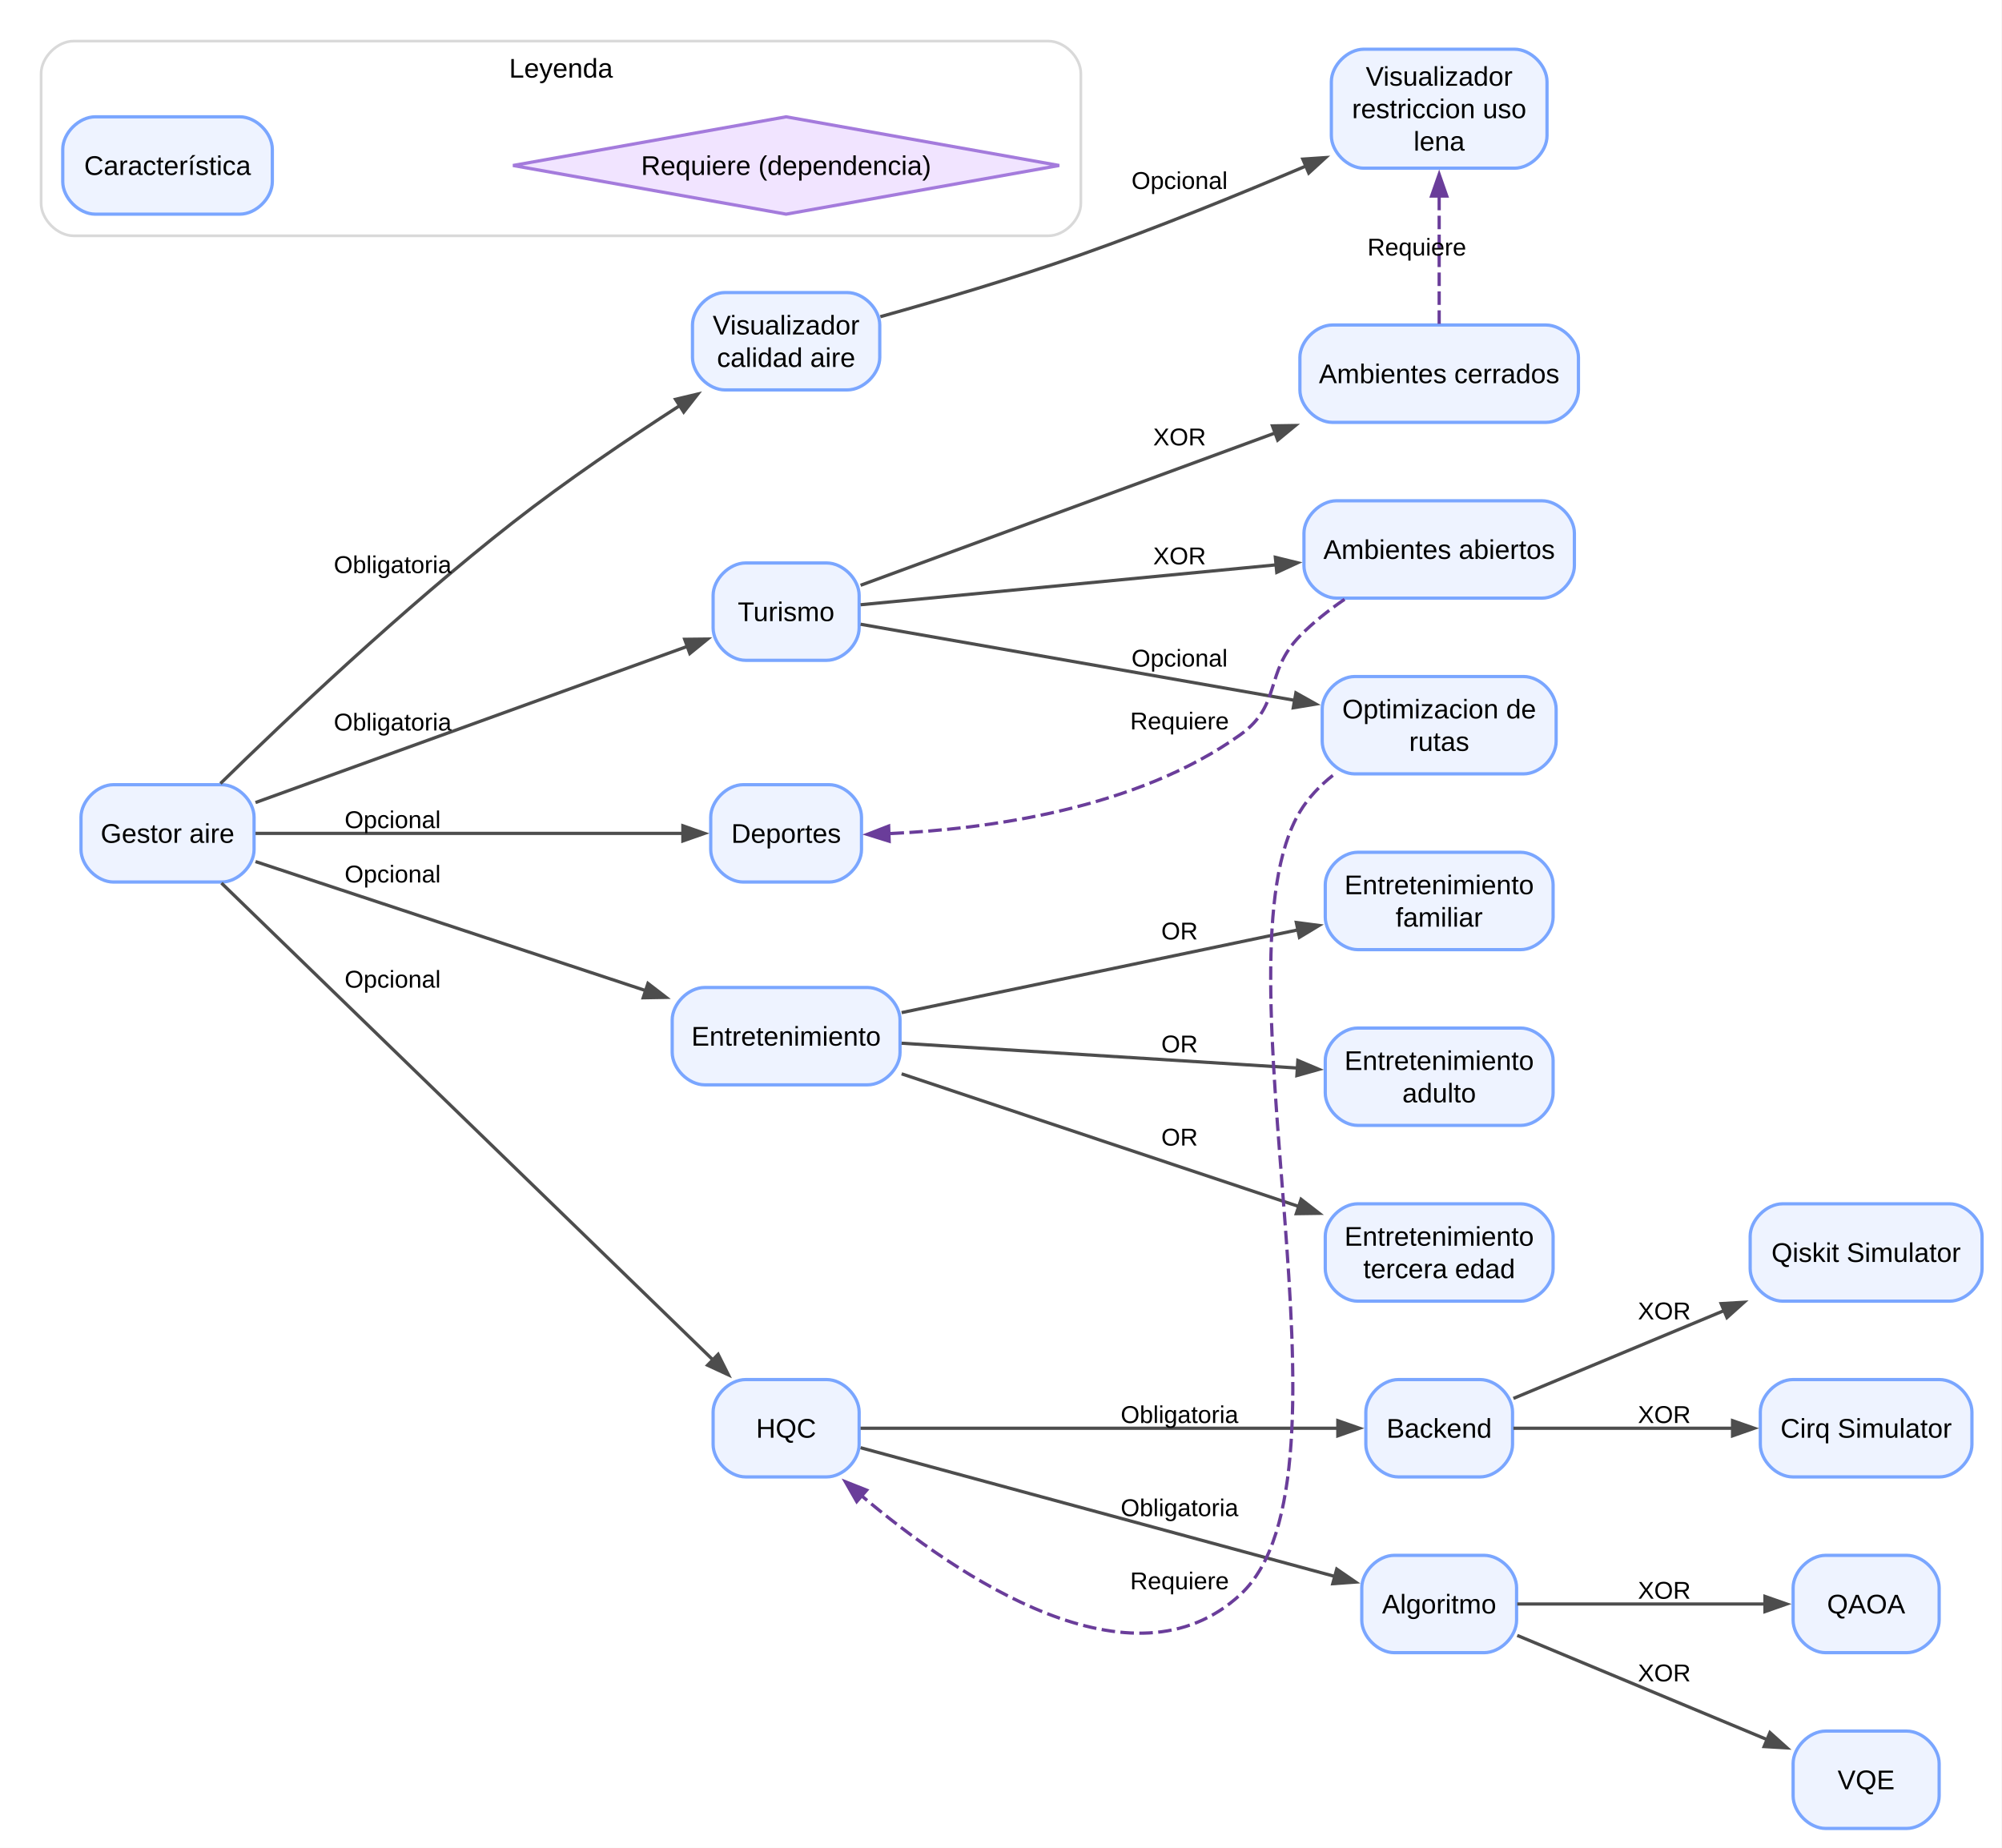
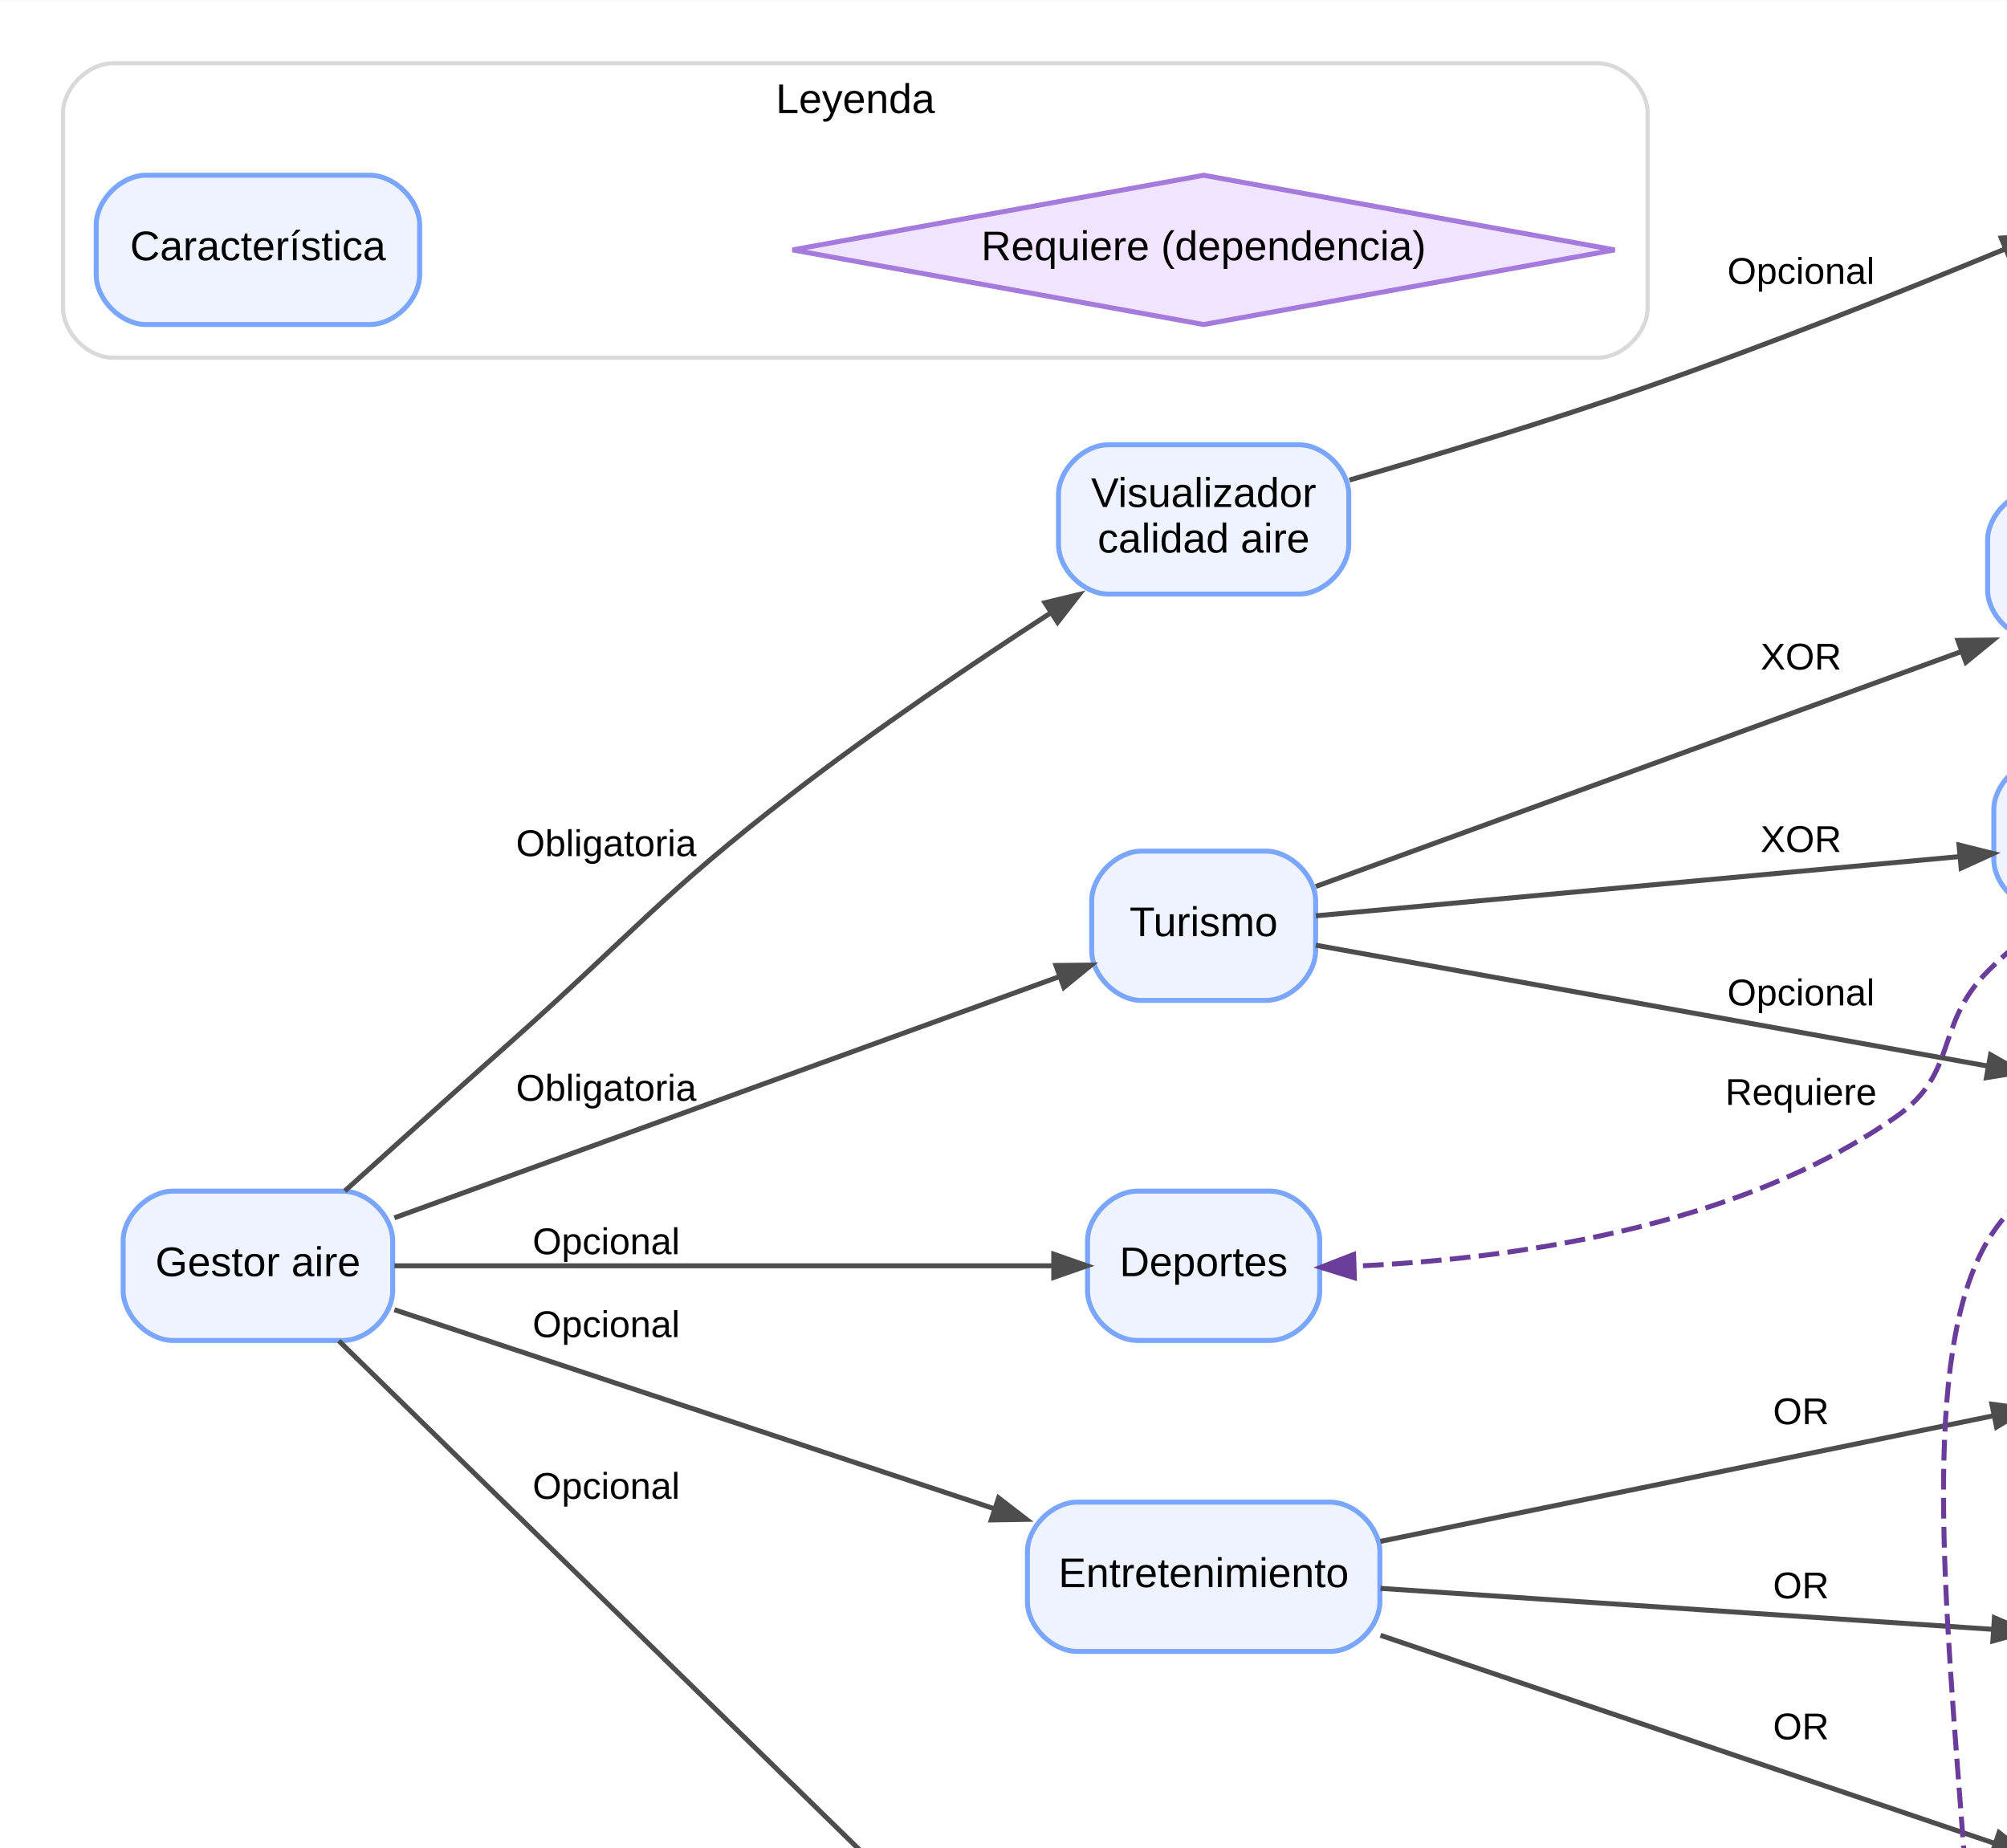
- <svg xmlns="http://www.w3.org/2000/svg" width="1131pt" height="1044pt" viewBox="0.00 0.00 1131.00 1044.00">
-   <g id="graph0" class="graph" transform="scale(1.52778 1.52778) rotate(0) translate(7.2 676.2)">
-     <polygon fill="white" stroke="none" points="-7.2,7.2 -7.2,-676.2 732.92,-676.2 732.92,7.2 -7.2,7.2" />
+ <svg xmlns="http://www.w3.org/2000/svg" width="1131pt" height="1041pt" viewBox="0.00 0.00 740.53 681.40">
+   <g id="graph0" class="graph" transform="scale(1.53 1.53) rotate(0) translate(7.2 674.2)">
+     <polygon fill="white" stroke="transparent" points="-7.2,7.2 -7.2,-674.2 733.33,-674.2 733.33,7.2 -7.2,7.2" />
    <g id="clust1" class="cluster">
-       <path fill="none" stroke="#d9d9d9" d="M20,-589C20,-589 380.47,-589 380.47,-589 386.47,-589 392.47,-595 392.47,-601 392.47,-601 392.47,-649 392.47,-649 392.47,-655 386.47,-661 380.47,-661 380.47,-661 20,-661 20,-661 14,-661 8,-655 8,-649 8,-649 8,-601 8,-601 8,-595 14,-589 20,-589" />
-       <text xml:space="preserve" text-anchor="middle" x="200.24" y="-647.5" font-family="Arial" font-size="10.00">Leyenda</text>
+       <path fill="none" stroke="#d9d9d9" d="M20,-588C20,-588 378.13,-588 378.13,-588 384.13,-588 390.13,-594 390.13,-600 390.13,-600 390.13,-647 390.13,-647 390.13,-653 384.13,-659 378.13,-659 378.13,-659 20,-659 20,-659 14,-659 8,-653 8,-647 8,-647 8,-600 8,-600 8,-594 14,-588 20,-588" />
+       <text text-anchor="middle" x="199.07" y="-647" font-family="Arial" font-size="10.00">Leyenda</text>
    </g>
    <g id="node1" class="node">
-       <path fill="#eef3ff" stroke="#7aa6ff" stroke-width="1.2" d="M74.75,-386C74.75,-386 34.75,-386 34.75,-386 28.75,-386 22.75,-380 22.75,-374 22.75,-374 22.75,-362 22.75,-362 22.75,-356 28.75,-350 34.75,-350 34.75,-350 74.75,-350 74.75,-350 80.75,-350 86.75,-356 86.75,-362 86.75,-362 86.75,-374 86.75,-374 86.75,-380 80.75,-386 74.75,-386" />
-       <text xml:space="preserve" text-anchor="middle" x="54.75" y="-364.5" font-family="Arial" font-size="10.00">Gestor aire</text>
+       <path fill="#eef3ff" stroke="#7aa6ff" stroke-width="1.2" d="M75.5,-387C75.5,-387 34.5,-387 34.5,-387 28.5,-387 22.5,-381 22.5,-375 22.5,-375 22.5,-363 22.5,-363 22.5,-357 28.5,-351 34.5,-351 34.5,-351 75.5,-351 75.5,-351 81.5,-351 87.5,-357 87.5,-363 87.5,-363 87.5,-375 87.5,-375 87.5,-381 81.5,-387 75.5,-387" />
+       <text text-anchor="middle" x="55" y="-366.5" font-family="Arial" font-size="10.00">Gestor aire</text>
    </g>
    <g id="node2" class="node">
-       <path fill="#eef3ff" stroke="#7aa6ff" stroke-width="1.2" d="M306.11,-568C306.11,-568 260.86,-568 260.86,-568 254.86,-568 248.86,-562 248.86,-556 248.86,-556 248.86,-544 248.86,-544 248.86,-538 254.86,-532 260.86,-532 260.86,-532 306.11,-532 306.11,-532 312.11,-532 318.11,-538 318.11,-544 318.11,-544 318.11,-556 318.11,-556 318.11,-562 312.11,-568 306.11,-568" />
-       <text xml:space="preserve" text-anchor="middle" x="283.49" y="-552.5" font-family="Arial" font-size="10.00">Visualizador</text>
-       <text xml:space="preserve" text-anchor="middle" x="283.49" y="-540.5" font-family="Arial" font-size="10.00">calidad aire</text>
+       <path fill="#eef3ff" stroke="#7aa6ff" stroke-width="1.2" d="M306.07,-567C306.07,-567 260.07,-567 260.07,-567 254.07,-567 248.07,-561 248.07,-555 248.07,-555 248.07,-543 248.07,-543 248.07,-537 254.07,-531 260.07,-531 260.07,-531 306.07,-531 306.07,-531 312.07,-531 318.07,-537 318.07,-543 318.07,-543 318.07,-555 318.07,-555 318.07,-561 312.07,-567 306.07,-567" />
+       <text text-anchor="middle" x="283.07" y="-552" font-family="Arial" font-size="10.00">Visualizador</text>
+       <text text-anchor="middle" x="283.07" y="-541" font-family="Arial" font-size="10.00">calidad aire</text>
    </g>
    <g id="edge1" class="edge">
-       <path fill="none" stroke="#4d4d4d" stroke-width="1.2" d="M74.31,-386.44C98.36,-409.95 142.01,-451.34 182.5,-483 202.14,-498.36 225.2,-513.96 244.22,-526.24" />
-       <polygon fill="#4d4d4d" stroke="#4d4d4d" stroke-width="1.2" points="242.6,-528.52 250.85,-530.48 245.62,-523.81 242.6,-528.52" />
-       <text xml:space="preserve" text-anchor="middle" x="138" y="-464.27" font-family="Arial" font-size="9.00">Obligatoria</text>
+       <path fill="none" stroke="#4d4d4d" stroke-width="1.2" d="M75.96,-387.05C87.61,-397.57 102.61,-411.07 116,-423 146.09,-449.81 152.1,-458.36 184,-483 203.96,-498.42 227.36,-514.24 246.29,-526.53" />
+       <polygon fill="#4d4d4d" stroke="#4d4d4d" stroke-width="1.2" points="244.81,-528.91 253.05,-530.89 247.85,-524.2 244.81,-528.91" />
+       <text text-anchor="middle" x="139" y="-467.8" font-family="Arial" font-size="9.00">Obligatoria</text>
    </g>
    <g id="node4" class="node">
-       <path fill="#eef3ff" stroke="#7aa6ff" stroke-width="1.2" d="M298.49,-468C298.49,-468 268.49,-468 268.49,-468 262.49,-468 256.49,-462 256.49,-456 256.49,-456 256.49,-444 256.49,-444 256.49,-438 262.49,-432 268.49,-432 268.49,-432 298.49,-432 298.49,-432 304.49,-432 310.49,-438 310.49,-444 310.49,-444 310.49,-456 310.49,-456 310.49,-462 304.49,-468 298.49,-468" />
-       <text xml:space="preserve" text-anchor="middle" x="283.49" y="-446.5" font-family="Arial" font-size="10.00">Turismo</text>
+       <path fill="#eef3ff" stroke="#7aa6ff" stroke-width="1.2" d="M298.07,-469C298.07,-469 268.07,-469 268.07,-469 262.07,-469 256.07,-463 256.07,-457 256.07,-457 256.07,-445 256.07,-445 256.07,-439 262.07,-433 268.07,-433 268.07,-433 298.07,-433 298.07,-433 304.07,-433 310.07,-439 310.07,-445 310.07,-445 310.07,-457 310.07,-457 310.07,-463 304.07,-469 298.07,-469" />
+       <text text-anchor="middle" x="283.07" y="-448.5" font-family="Arial" font-size="10.00">Turismo</text>
    </g>
    <g id="edge2" class="edge">
-       <path fill="none" stroke="#4d4d4d" stroke-width="1.2" d="M87.28,-379.4C129.22,-394.57 203.17,-421.32 247.02,-437.17" />
-       <polygon fill="#4d4d4d" stroke="#4d4d4d" stroke-width="1.2" points="245.98,-439.77 254.45,-439.86 247.88,-434.51 245.98,-439.77" />
-       <text xml:space="preserve" text-anchor="middle" x="138" y="-406.04" font-family="Arial" font-size="9.00">Obligatoria</text>
+       <path fill="none" stroke="#4d4d4d" stroke-width="1.2" d="M87.91,-380.57C130.3,-395.95 204.88,-423 248.22,-438.72" />
+       <polygon fill="#4d4d4d" stroke="#4d4d4d" stroke-width="1.2" points="247.46,-441.43 255.94,-441.52 249.37,-436.16 247.46,-441.43" />
+       <text text-anchor="middle" x="139" y="-408.8" font-family="Arial" font-size="9.00">Obligatoria</text>
    </g>
    <g id="node7" class="node">
-       <path fill="#eef3ff" stroke="#7aa6ff" stroke-width="1.2" d="M299.36,-386C299.36,-386 267.61,-386 267.61,-386 261.61,-386 255.61,-380 255.61,-374 255.61,-374 255.61,-362 255.61,-362 255.61,-356 261.61,-350 267.61,-350 267.61,-350 299.36,-350 299.36,-350 305.36,-350 311.36,-356 311.36,-362 311.36,-362 311.36,-374 311.36,-374 311.36,-380 305.36,-386 299.36,-386" />
-       <text xml:space="preserve" text-anchor="middle" x="283.49" y="-364.5" font-family="Arial" font-size="10.00">Deportes</text>
+       <path fill="#eef3ff" stroke="#7aa6ff" stroke-width="1.2" d="M299.07,-387C299.07,-387 267.07,-387 267.07,-387 261.07,-387 255.07,-381 255.07,-375 255.07,-375 255.07,-363 255.07,-363 255.07,-357 261.07,-351 267.07,-351 267.07,-351 299.07,-351 299.07,-351 305.07,-351 311.07,-357 311.07,-363 311.07,-363 311.07,-375 311.07,-375 311.07,-381 305.07,-387 299.07,-387" />
+       <text text-anchor="middle" x="283.07" y="-366.5" font-family="Arial" font-size="10.00">Deportes</text>
    </g>
    <g id="edge3" class="edge">
-       <path fill="none" stroke="#4d4d4d" stroke-width="1.2" d="M87.28,-368C128.71,-368 201.36,-368 245.39,-368" />
-       <polygon fill="#4d4d4d" stroke="#4d4d4d" stroke-width="1.2" points="245.31,-370.8 253.31,-368 245.31,-365.2 245.31,-370.8" />
-       <text xml:space="preserve" text-anchor="middle" x="138" y="-369.95" font-family="Arial" font-size="9.00">Opcional</text>
+       <path fill="none" stroke="#4d4d4d" stroke-width="1.2" d="M87.91,-369C129.87,-369 203.36,-369 246.89,-369" />
+       <polygon fill="#4d4d4d" stroke="#4d4d4d" stroke-width="1.2" points="246.92,-371.8 254.92,-369 246.92,-366.2 246.92,-371.8" />
+       <text text-anchor="middle" x="139" y="-371.8" font-family="Arial" font-size="9.00">Opcional</text>
    </g>
    <g id="node8" class="node">
-       <path fill="#eef3ff" stroke="#7aa6ff" stroke-width="1.2" d="M313.61,-311C313.61,-311 253.36,-311 253.36,-311 247.36,-311 241.36,-305 241.36,-299 241.36,-299 241.36,-287 241.36,-287 241.36,-281 247.36,-275 253.36,-275 253.36,-275 313.61,-275 313.61,-275 319.61,-275 325.61,-281 325.61,-287 325.61,-287 325.61,-299 325.61,-299 325.61,-305 319.61,-311 313.61,-311" />
-       <text xml:space="preserve" text-anchor="middle" x="283.49" y="-289.5" font-family="Arial" font-size="10.00">Entretenimiento</text>
+       <path fill="#eef3ff" stroke="#7aa6ff" stroke-width="1.2" d="M313.57,-312C313.57,-312 252.57,-312 252.57,-312 246.57,-312 240.57,-306 240.57,-300 240.57,-300 240.57,-288 240.57,-288 240.57,-282 246.57,-276 252.57,-276 252.57,-276 313.57,-276 313.57,-276 319.57,-276 325.57,-282 325.57,-288 325.57,-288 325.57,-300 325.57,-300 325.57,-306 319.57,-312 313.57,-312" />
+       <text text-anchor="middle" x="283.07" y="-291.5" font-family="Arial" font-size="10.00">Entretenimiento</text>
    </g>
    <g id="edge4" class="edge">
-       <path fill="none" stroke="#4d4d4d" stroke-width="1.2" d="M87.28,-357.57C124.65,-345.21 187.44,-324.44 231.7,-309.8" />
-       <polygon fill="#4d4d4d" stroke="#4d4d4d" stroke-width="1.2" points="232.4,-312.52 239.12,-307.35 230.64,-307.2 232.4,-312.52" />
-       <text xml:space="preserve" text-anchor="middle" x="138" y="-349.84" font-family="Arial" font-size="9.00">Opcional</text>
+       <path fill="none" stroke="#4d4d4d" stroke-width="1.2" d="M87.91,-358.41C125.57,-345.92 188.62,-325 232.62,-310.4" />
+       <polygon fill="#4d4d4d" stroke="#4d4d4d" stroke-width="1.2" points="233.62,-313.02 240.33,-307.85 231.86,-307.71 233.62,-313.02" />
+       <text text-anchor="middle" x="139" y="-351.8" font-family="Arial" font-size="9.00">Opcional</text>
    </g>
    <g id="node12" class="node">
-       <path fill="#eef3ff" stroke="#7aa6ff" stroke-width="1.2" d="M298.49,-166C298.49,-166 268.49,-166 268.49,-166 262.49,-166 256.49,-160 256.49,-154 256.49,-154 256.49,-142 256.49,-142 256.49,-136 262.49,-130 268.49,-130 268.49,-130 298.49,-130 298.49,-130 304.49,-130 310.49,-136 310.49,-142 310.49,-142 310.49,-154 310.49,-154 310.49,-160 304.49,-166 298.49,-166" />
-       <text xml:space="preserve" text-anchor="middle" x="283.49" y="-144.5" font-family="Arial" font-size="10.00">HQC</text>
+       <path fill="#eef3ff" stroke="#7aa6ff" stroke-width="1.2" d="M298.07,-166C298.07,-166 268.07,-166 268.07,-166 262.07,-166 256.07,-160 256.07,-154 256.07,-154 256.07,-142 256.07,-142 256.07,-136 262.07,-130 268.07,-130 268.07,-130 298.07,-130 298.07,-130 304.07,-130 310.07,-136 310.07,-142 310.07,-142 310.07,-154 310.07,-154 310.07,-160 304.07,-166 298.07,-166" />
+       <text text-anchor="middle" x="283.07" y="-145.5" font-family="Arial" font-size="10.00">HQC</text>
    </g>
    <g id="edge5" class="edge">
-       <path fill="none" stroke="#4d4d4d" stroke-width="1.2" d="M74.69,-349.62C115.2,-310.31 210.33,-218.02 256.47,-173.24" />
-       <polygon fill="#4d4d4d" stroke="#4d4d4d" stroke-width="1.2" points="258.35,-175.33 262.14,-167.75 254.45,-171.31 258.35,-175.33" />
-       <text xml:space="preserve" text-anchor="middle" x="138" y="-310.95" font-family="Arial" font-size="9.00">Opcional</text>
+       <path fill="none" stroke="#4d4d4d" stroke-width="1.2" d="M74.5,-350.91C115.17,-311.16 212.35,-216.15 257.83,-171.7" />
+       <polygon fill="#4d4d4d" stroke="#4d4d4d" stroke-width="1.2" points="259.87,-173.62 263.63,-166.03 255.95,-169.62 259.87,-173.62" />
+       <text text-anchor="middle" x="139" y="-312.8" font-family="Arial" font-size="9.00">Opcional</text>
    </g>
    <g id="node3" class="node">
-       <path fill="#eef3ff" stroke="#7aa6ff" stroke-width="1.2" d="M552.85,-658C552.85,-658 497.1,-658 497.1,-658 491.1,-658 485.1,-652 485.1,-646 485.1,-646 485.1,-626 485.1,-626 485.1,-620 491.1,-614 497.1,-614 497.1,-614 552.85,-614 552.85,-614 558.85,-614 564.85,-620 564.85,-626 564.85,-626 564.85,-646 564.85,-646 564.85,-652 558.85,-658 552.85,-658" />
-       <text xml:space="preserve" text-anchor="middle" x="524.97" y="-644.5" font-family="Arial" font-size="10.00">Visualizador</text>
-       <text xml:space="preserve" text-anchor="middle" x="524.97" y="-632.5" font-family="Arial" font-size="10.00">restriccion uso</text>
-       <text xml:space="preserve" text-anchor="middle" x="524.97" y="-620.5" font-family="Arial" font-size="10.00">lena</text>
+       <path fill="#eef3ff" stroke="#7aa6ff" stroke-width="1.2" d="M552.13,-654.5C552.13,-654.5 496.13,-654.5 496.13,-654.5 490.13,-654.5 484.13,-648.5 484.13,-642.5 484.13,-642.5 484.13,-625.5 484.13,-625.5 484.13,-619.5 490.13,-613.5 496.13,-613.5 496.13,-613.5 552.13,-613.5 552.13,-613.5 558.13,-613.5 564.13,-619.5 564.13,-625.5 564.13,-625.5 564.13,-642.5 564.13,-642.5 564.13,-648.5 558.13,-654.5 552.13,-654.5" />
+       <text text-anchor="middle" x="524.13" y="-642.5" font-family="Arial" font-size="10.00">Visualizador</text>
+       <text text-anchor="middle" x="524.13" y="-631.5" font-family="Arial" font-size="10.00">restriccion uso</text>
+       <text text-anchor="middle" x="524.13" y="-620.5" font-family="Arial" font-size="10.00">lena</text>
    </g>
    <g id="edge6" class="edge">
-       <path fill="none" stroke="#4d4d4d" stroke-width="1.2" d="M318.33,-559.08C339.76,-565.06 367.95,-573.35 392.47,-582 420.46,-591.86 451.17,-604.37 475.86,-614.87" />
-       <polygon fill="#4d4d4d" stroke="#4d4d4d" stroke-width="1.2" points="474.55,-617.35 483,-617.92 476.75,-612.2 474.55,-617.35" />
-       <text xml:space="preserve" text-anchor="middle" x="428.97" y="-606.32" font-family="Arial" font-size="9.00">Opcional</text>
+       <path fill="none" stroke="#4d4d4d" stroke-width="1.2" d="M318.22,-558.49C339.13,-564.51 366.35,-572.69 390.13,-581 419.05,-591.1 450.96,-603.76 476.26,-614.18" />
+       <polygon fill="#4d4d4d" stroke="#4d4d4d" stroke-width="1.2" points="475.43,-616.86 483.9,-617.33 477.57,-611.69 475.43,-616.86" />
+       <text text-anchor="middle" x="427.13" y="-605.8" font-family="Arial" font-size="9.00">Opcional</text>
    </g>
    <g id="node5" class="node">
-       <path fill="#eef3ff" stroke="#7aa6ff" stroke-width="1.2" d="M564.47,-556C564.47,-556 485.47,-556 485.47,-556 479.47,-556 473.47,-550 473.47,-544 473.47,-544 473.47,-532 473.47,-532 473.47,-526 479.47,-520 485.47,-520 485.47,-520 564.47,-520 564.47,-520 570.47,-520 576.47,-526 576.47,-532 576.47,-532 576.47,-544 576.47,-544 576.47,-550 570.47,-556 564.47,-556" />
-       <text xml:space="preserve" text-anchor="middle" x="524.97" y="-534.5" font-family="Arial" font-size="10.00">Ambientes cerrados</text>
+       <path fill="#eef3ff" stroke="#7aa6ff" stroke-width="1.2" d="M564.13,-556C564.13,-556 484.13,-556 484.13,-556 478.13,-556 472.13,-550 472.13,-544 472.13,-544 472.13,-532 472.13,-532 472.13,-526 478.13,-520 484.13,-520 484.13,-520 564.13,-520 564.13,-520 570.13,-520 576.13,-526 576.13,-532 576.13,-532 576.13,-544 576.13,-544 576.13,-550 570.13,-556 564.13,-556" />
+       <text text-anchor="middle" x="524.13" y="-535.5" font-family="Arial" font-size="10.00">Ambientes cerrados</text>
    </g>
    <g id="edge7" class="edge">
-       <path fill="none" stroke="#4d4d4d" stroke-width="1.2" d="M311.03,-459.75C347.83,-473.28 415.37,-498.09 464.55,-516.16" />
-       <polygon fill="#4d4d4d" stroke="#4d4d4d" stroke-width="1.2" points="463.32,-518.7 471.8,-518.83 465.26,-513.44 463.32,-518.7" />
-       <text xml:space="preserve" text-anchor="middle" x="428.97" y="-511.49" font-family="Arial" font-size="9.00">XOR</text>
+       <path fill="none" stroke="#4d4d4d" stroke-width="1.2" d="M310.11,-460.48C347.21,-473.98 416.27,-499.11 465.7,-517.1" />
+       <polygon fill="#4d4d4d" stroke="#4d4d4d" stroke-width="1.2" points="464.98,-519.82 473.46,-519.92 466.9,-514.56 464.98,-519.82" />
+       <text text-anchor="middle" x="427.13" y="-512.8" font-family="Arial" font-size="9.00">XOR</text>
    </g>
    <g id="node6" class="node">
-       <path fill="#eef3ff" stroke="#7aa6ff" stroke-width="1.2" d="M562.97,-491C562.97,-491 486.97,-491 486.97,-491 480.97,-491 474.97,-485 474.97,-479 474.97,-479 474.97,-467 474.97,-467 474.97,-461 480.97,-455 486.97,-455 486.97,-455 562.97,-455 562.97,-455 568.97,-455 574.97,-461 574.97,-467 574.97,-467 574.97,-479 574.97,-479 574.97,-485 568.97,-491 562.97,-491" />
-       <text xml:space="preserve" text-anchor="middle" x="524.97" y="-469.5" font-family="Arial" font-size="10.00">Ambientes abiertos</text>
+       <path fill="#eef3ff" stroke="#7aa6ff" stroke-width="1.2" d="M562.63,-491C562.63,-491 485.63,-491 485.63,-491 479.63,-491 473.63,-485 473.63,-479 473.63,-479 473.63,-467 473.63,-467 473.63,-461 479.63,-455 485.63,-455 485.63,-455 562.63,-455 562.63,-455 568.63,-455 574.63,-461 574.63,-467 574.63,-467 574.63,-479 574.63,-479 574.63,-485 568.63,-491 562.63,-491" />
+       <text text-anchor="middle" x="524.13" y="-470.5" font-family="Arial" font-size="10.00">Ambientes abiertos</text>
    </g>
    <g id="edge8" class="edge">
-       <path fill="none" stroke="#4d4d4d" stroke-width="1.2" d="M311.03,-452.55C347.91,-456.09 415.65,-462.6 464.85,-467.32" />
-       <polygon fill="#4d4d4d" stroke="#4d4d4d" stroke-width="1.2" points="464.39,-470.09 472.62,-468.07 464.92,-464.52 464.39,-470.09" />
-       <text xml:space="preserve" text-anchor="middle" x="428.97" y="-467.51" font-family="Arial" font-size="9.00">XOR</text>
+       <path fill="none" stroke="#4d4d4d" stroke-width="1.2" d="M310.11,-453.4C347.13,-456.8 415.98,-463.14 465.4,-467.69" />
+       <polygon fill="#4d4d4d" stroke="#4d4d4d" stroke-width="1.2" points="465.24,-470.48 473.46,-468.43 465.75,-464.91 465.24,-470.48" />
+       <text text-anchor="middle" x="427.13" y="-468.8" font-family="Arial" font-size="9.00">XOR</text>
    </g>
    <g id="node19" class="node">
-       <path fill="#eef3ff" stroke="#7aa6ff" stroke-width="1.2" d="M556.22,-426C556.22,-426 493.72,-426 493.72,-426 487.72,-426 481.72,-420 481.72,-414 481.72,-414 481.72,-402 481.72,-402 481.72,-396 487.72,-390 493.72,-390 493.72,-390 556.22,-390 556.22,-390 562.22,-390 568.22,-396 568.22,-402 568.22,-402 568.22,-414 568.22,-414 568.22,-420 562.22,-426 556.22,-426" />
-       <text xml:space="preserve" text-anchor="middle" x="524.97" y="-410.5" font-family="Arial" font-size="10.00">Optimizacion de</text>
-       <text xml:space="preserve" text-anchor="middle" x="524.97" y="-398.5" font-family="Arial" font-size="10.00">rutas</text>
+       <path fill="#eef3ff" stroke="#7aa6ff" stroke-width="1.2" d="M555.63,-426C555.63,-426 492.63,-426 492.63,-426 486.63,-426 480.63,-420 480.63,-414 480.63,-414 480.63,-402 480.63,-402 480.63,-396 486.63,-390 492.63,-390 492.63,-390 555.63,-390 555.63,-390 561.63,-390 567.63,-396 567.63,-402 567.63,-402 567.63,-414 567.63,-414 567.63,-420 561.63,-426 555.63,-426" />
+       <text text-anchor="middle" x="524.13" y="-411" font-family="Arial" font-size="10.00">Optimizacion de</text>
+       <text text-anchor="middle" x="524.13" y="-400" font-family="Arial" font-size="10.00">rutas</text>
    </g>
    <g id="edge9" class="edge">
-       <path fill="none" stroke="#4d4d4d" stroke-width="1.2" d="M311.03,-445.34C349.62,-438.58 422.01,-425.88 471.58,-417.19" />
-       <polygon fill="#4d4d4d" stroke="#4d4d4d" stroke-width="1.2" points="471.99,-419.96 479.38,-415.82 471.02,-414.44 471.99,-419.96" />
-       <text xml:space="preserve" text-anchor="middle" x="428.97" y="-429.69" font-family="Arial" font-size="9.00">Opcional</text>
+       <path fill="none" stroke="#4d4d4d" stroke-width="1.2" d="M310.11,-446.32C348.85,-439.35 422.45,-426.11 472.15,-417.17" />
+       <polygon fill="#4d4d4d" stroke="#4d4d4d" stroke-width="1.2" points="472.84,-419.89 480.22,-415.72 471.85,-414.38 472.84,-419.89" />
+       <text text-anchor="middle" x="427.13" y="-431.8" font-family="Arial" font-size="9.00">Opcional</text>
    </g>
    <g id="edge10" class="edge">
-       <path fill="none" stroke="#6a3d9a" stroke-width="1.2" stroke-dasharray="5,2" d="M524.97,-556.43C524.97,-569.84 524.97,-588.33 524.97,-604.11" />
-       <polygon fill="#6a3d9a" stroke="#6a3d9a" stroke-width="1.2" points="522.17,-603.7 524.97,-611.7 527.77,-603.7 522.17,-603.7" />
-       <text xml:space="preserve" text-anchor="middle" x="516.72" y="-581.7" font-family="Arial" font-size="9.00">Requiere</text>
+       <path fill="none" stroke="#6a3d9a" stroke-width="1.2" stroke-dasharray="5,2" d="M524.13,-556.06C524.13,-569.93 524.13,-589.37 524.13,-605.36" />
+       <polygon fill="#6a3d9a" stroke="#6a3d9a" stroke-width="1.2" points="521.33,-605.36 524.13,-613.36 526.93,-605.36 521.33,-605.36" />
+       <text text-anchor="middle" x="516.13" y="-582.55" font-family="Arial" font-size="9.00">Requiere</text>
    </g>
    <g id="edge11" class="edge">
-       <path fill="none" stroke="#6a3d9a" stroke-width="1.2" stroke-dasharray="5,2" d="M489.99,-454.56C484.11,-450.53 478.34,-445.97 473.47,-441 460.23,-427.46 466.87,-415.53 451.47,-404.5 413,-376.93 357.64,-369.55 321.38,-367.9" />
-       <polygon fill="#6a3d9a" stroke="#6a3d9a" stroke-width="1.2" points="321.59,-365.1 313.5,-367.63 321.4,-370.7 321.59,-365.1" />
-       <text xml:space="preserve" text-anchor="middle" x="428.97" y="-406.45" font-family="Arial" font-size="9.00">Requiere</text>
+       <path fill="none" stroke="#6a3d9a" stroke-width="1.2" stroke-dasharray="5,2" d="M490.5,-454.92C484.01,-450.52 477.54,-445.48 472.13,-440 459.23,-426.92 465.18,-415.55 450.13,-405 411.23,-377.72 355.53,-370.51 319.58,-368.92" />
+       <polygon fill="#6a3d9a" stroke="#6a3d9a" stroke-width="1.2" points="319.42,-366.12 311.33,-368.64 319.23,-371.71 319.42,-366.12" />
+       <text text-anchor="middle" x="427.13" y="-407.8" font-family="Arial" font-size="9.00">Requiere</text>
    </g>
    <g id="node9" class="node">
-       <path fill="#eef3ff" stroke="#7aa6ff" stroke-width="1.2" d="M555.1,-361C555.1,-361 494.85,-361 494.85,-361 488.85,-361 482.85,-355 482.85,-349 482.85,-349 482.85,-337 482.85,-337 482.85,-331 488.85,-325 494.85,-325 494.85,-325 555.1,-325 555.1,-325 561.1,-325 567.1,-331 567.1,-337 567.1,-337 567.1,-349 567.1,-349 567.1,-355 561.1,-361 555.1,-361" />
-       <text xml:space="preserve" text-anchor="middle" x="524.97" y="-345.5" font-family="Arial" font-size="10.00">Entretenimiento</text>
-       <text xml:space="preserve" text-anchor="middle" x="524.97" y="-333.5" font-family="Arial" font-size="10.00">familiar</text>
+       <path fill="#eef3ff" stroke="#7aa6ff" stroke-width="1.2" d="M554.63,-361C554.63,-361 493.63,-361 493.63,-361 487.63,-361 481.63,-355 481.63,-349 481.63,-349 481.63,-337 481.63,-337 481.63,-331 487.63,-325 493.63,-325 493.63,-325 554.63,-325 554.63,-325 560.63,-325 566.63,-331 566.63,-337 566.63,-337 566.63,-349 566.63,-349 566.63,-355 560.63,-361 554.63,-361" />
+       <text text-anchor="middle" x="524.13" y="-346" font-family="Arial" font-size="10.00">Entretenimiento</text>
+       <text text-anchor="middle" x="524.13" y="-335" font-family="Arial" font-size="10.00">familiar</text>
    </g>
    <g id="edge12" class="edge">
-       <path fill="none" stroke="#4d4d4d" stroke-width="1.2" d="M326.2,-301.71C366.94,-310.22 429.03,-323.18 472.75,-332.31" />
-       <polygon fill="#4d4d4d" stroke="#4d4d4d" stroke-width="1.2" points="472.15,-335.04 480.56,-333.94 473.3,-329.56 472.15,-335.04" />
-       <text xml:space="preserve" text-anchor="middle" x="428.97" y="-328.78" font-family="Arial" font-size="9.00">OR</text>
+       <path fill="none" stroke="#4d4d4d" stroke-width="1.2" d="M325.71,-302.54C366.89,-310.98 429.92,-323.89 473.64,-332.86" />
+       <polygon fill="#4d4d4d" stroke="#4d4d4d" stroke-width="1.2" points="473.17,-335.62 481.57,-334.48 474.29,-330.13 473.17,-335.62" />
+       <text text-anchor="middle" x="427.13" y="-330.8" font-family="Arial" font-size="9.00">OR</text>
    </g>
    <g id="node10" class="node">
-       <path fill="#eef3ff" stroke="#7aa6ff" stroke-width="1.2" d="M555.1,-296C555.1,-296 494.85,-296 494.85,-296 488.85,-296 482.85,-290 482.85,-284 482.85,-284 482.85,-272 482.85,-272 482.85,-266 488.85,-260 494.85,-260 494.85,-260 555.1,-260 555.1,-260 561.1,-260 567.1,-266 567.1,-272 567.1,-272 567.1,-284 567.1,-284 567.1,-290 561.1,-296 555.1,-296" />
-       <text xml:space="preserve" text-anchor="middle" x="524.97" y="-280.5" font-family="Arial" font-size="10.00">Entretenimiento</text>
-       <text xml:space="preserve" text-anchor="middle" x="524.97" y="-268.5" font-family="Arial" font-size="10.00">adulto</text>
+       <path fill="#eef3ff" stroke="#7aa6ff" stroke-width="1.2" d="M554.63,-296C554.63,-296 493.63,-296 493.63,-296 487.63,-296 481.63,-290 481.63,-284 481.63,-284 481.63,-272 481.63,-272 481.63,-266 487.63,-260 493.63,-260 493.63,-260 554.63,-260 554.63,-260 560.63,-260 566.63,-266 566.63,-272 566.63,-272 566.63,-284 566.63,-284 566.63,-290 560.63,-296 554.63,-296" />
+       <text text-anchor="middle" x="524.13" y="-281" font-family="Arial" font-size="10.00">Entretenimiento</text>
+       <text text-anchor="middle" x="524.13" y="-270" font-family="Arial" font-size="10.00">adulto</text>
    </g>
    <g id="edge13" class="edge">
-       <path fill="none" stroke="#4d4d4d" stroke-width="1.2" d="M326.2,-290.39C366.94,-287.84 429.03,-283.95 472.75,-281.21" />
-       <polygon fill="#4d4d4d" stroke="#4d4d4d" stroke-width="1.2" points="472.71,-284.02 480.52,-280.72 472.36,-278.43 472.71,-284.02" />
-       <text xml:space="preserve" text-anchor="middle" x="428.97" y="-287" font-family="Arial" font-size="9.00">OR</text>
+       <path fill="none" stroke="#4d4d4d" stroke-width="1.2" d="M325.71,-291.21C366.81,-288.46 429.66,-284.26 473.37,-281.33" />
+       <polygon fill="#4d4d4d" stroke="#4d4d4d" stroke-width="1.2" points="473.77,-284.11 481.57,-280.78 473.4,-278.52 473.77,-284.11" />
+       <text text-anchor="middle" x="427.13" y="-288.8" font-family="Arial" font-size="9.00">OR</text>
    </g>
    <g id="node11" class="node">
-       <path fill="#eef3ff" stroke="#7aa6ff" stroke-width="1.2" d="M555.1,-231C555.1,-231 494.85,-231 494.85,-231 488.85,-231 482.85,-225 482.85,-219 482.85,-219 482.85,-207 482.85,-207 482.85,-201 488.85,-195 494.85,-195 494.85,-195 555.1,-195 555.1,-195 561.1,-195 567.1,-201 567.1,-207 567.1,-207 567.1,-219 567.1,-219 567.1,-225 561.1,-231 555.1,-231" />
-       <text xml:space="preserve" text-anchor="middle" x="524.97" y="-215.5" font-family="Arial" font-size="10.00">Entretenimiento</text>
-       <text xml:space="preserve" text-anchor="middle" x="524.97" y="-203.5" font-family="Arial" font-size="10.00">tercera edad</text>
+       <path fill="#eef3ff" stroke="#7aa6ff" stroke-width="1.2" d="M554.63,-231C554.63,-231 493.63,-231 493.63,-231 487.63,-231 481.63,-225 481.63,-219 481.63,-219 481.63,-207 481.63,-207 481.63,-201 487.63,-195 493.63,-195 493.63,-195 554.63,-195 554.63,-195 560.63,-195 566.63,-201 566.63,-207 566.63,-207 566.63,-219 566.63,-219 566.63,-225 560.63,-231 554.63,-231" />
+       <text text-anchor="middle" x="524.13" y="-216" font-family="Arial" font-size="10.00">Entretenimiento</text>
+       <text text-anchor="middle" x="524.13" y="-205" font-family="Arial" font-size="10.00">tercera edad</text>
    </g>
    <g id="edge14" class="edge">
-       <path fill="none" stroke="#4d4d4d" stroke-width="1.2" d="M326.2,-279.07C367.12,-265.4 429.55,-244.54 473.3,-229.93" />
-       <polygon fill="#4d4d4d" stroke="#4d4d4d" stroke-width="1.2" points="473.91,-232.68 480.61,-227.48 472.14,-227.36 473.91,-232.68" />
-       <text xml:space="preserve" text-anchor="middle" x="428.97" y="-252.55" font-family="Arial" font-size="9.00">OR</text>
+       <path fill="none" stroke="#4d4d4d" stroke-width="1.2" d="M325.71,-279.89C366.98,-265.91 430.18,-244.49 473.91,-229.68" />
+       <polygon fill="#4d4d4d" stroke="#4d4d4d" stroke-width="1.2" points="474.89,-232.3 481.57,-227.08 473.09,-227 474.89,-232.3" />
+       <text text-anchor="middle" x="427.13" y="-254.8" font-family="Arial" font-size="9.00">OR</text>
    </g>
    <g id="node13" class="node">
-       <path fill="#eef3ff" stroke="#7aa6ff" stroke-width="1.2" d="M540.1,-166C540.1,-166 509.85,-166 509.85,-166 503.85,-166 497.85,-160 497.85,-154 497.85,-154 497.85,-142 497.85,-142 497.85,-136 503.85,-130 509.85,-130 509.85,-130 540.1,-130 540.1,-130 546.1,-130 552.1,-136 552.1,-142 552.1,-142 552.1,-154 552.1,-154 552.1,-160 546.1,-166 540.1,-166" />
-       <text xml:space="preserve" text-anchor="middle" x="524.97" y="-144.5" font-family="Arial" font-size="10.00">Backend</text>
+       <path fill="#eef3ff" stroke="#7aa6ff" stroke-width="1.2" d="M539.63,-166C539.63,-166 508.63,-166 508.63,-166 502.63,-166 496.63,-160 496.63,-154 496.63,-154 496.63,-142 496.63,-142 496.63,-136 502.63,-130 508.63,-130 508.63,-130 539.63,-130 539.63,-130 545.63,-130 551.63,-136 551.63,-142 551.63,-142 551.63,-154 551.63,-154 551.63,-160 545.63,-166 539.63,-166" />
+       <text text-anchor="middle" x="524.13" y="-145.5" font-family="Arial" font-size="10.00">Backend</text>
    </g>
    <g id="edge15" class="edge">
-       <path fill="none" stroke="#4d4d4d" stroke-width="1.2" d="M311.03,-148C354.01,-148 438.91,-148 487.52,-148" />
-       <polygon fill="#4d4d4d" stroke="#4d4d4d" stroke-width="1.2" points="487.5,-150.8 495.5,-148 487.5,-145.2 487.5,-150.8" />
-       <text xml:space="preserve" text-anchor="middle" x="428.97" y="-149.95" font-family="Arial" font-size="9.00">Obligatoria</text>
+       <path fill="none" stroke="#4d4d4d" stroke-width="1.2" d="M310.11,-148C353.35,-148 439.99,-148 488.4,-148" />
+       <polygon fill="#4d4d4d" stroke="#4d4d4d" stroke-width="1.2" points="488.4,-150.8 496.4,-148 488.4,-145.2 488.4,-150.8" />
+       <text text-anchor="middle" x="427.13" y="-150.8" font-family="Arial" font-size="9.00">Obligatoria</text>
    </g>
    <g id="node14" class="node">
-       <path fill="#eef3ff" stroke="#7aa6ff" stroke-width="1.2" d="M541.6,-101C541.6,-101 508.35,-101 508.35,-101 502.35,-101 496.35,-95 496.35,-89 496.35,-89 496.35,-77 496.35,-77 496.35,-71 502.35,-65 508.35,-65 508.35,-65 541.6,-65 541.6,-65 547.6,-65 553.6,-71 553.6,-77 553.6,-77 553.6,-89 553.6,-89 553.6,-95 547.6,-101 541.6,-101" />
-       <text xml:space="preserve" text-anchor="middle" x="524.97" y="-79.5" font-family="Arial" font-size="10.00">Algoritmo</text>
+       <path fill="#eef3ff" stroke="#7aa6ff" stroke-width="1.2" d="M541.13,-101C541.13,-101 507.13,-101 507.13,-101 501.13,-101 495.13,-95 495.13,-89 495.13,-89 495.13,-77 495.13,-77 495.13,-71 501.13,-65 507.13,-65 507.13,-65 541.13,-65 541.13,-65 547.13,-65 553.13,-71 553.13,-77 553.13,-77 553.13,-89 553.13,-89 553.13,-95 547.13,-101 541.13,-101" />
+       <text text-anchor="middle" x="524.13" y="-80.5" font-family="Arial" font-size="10.00">Algoritmo</text>
    </g>
    <g id="edge16" class="edge">
-       <path fill="none" stroke="#4d4d4d" stroke-width="1.2" d="M311.03,-140.8C353.73,-129.21 437.81,-106.39 486.57,-93.15" />
-       <polygon fill="#4d4d4d" stroke="#4d4d4d" stroke-width="1.2" points="487.09,-95.91 494.08,-91.11 485.62,-90.51 487.09,-95.91" />
-       <text xml:space="preserve" text-anchor="middle" x="428.97" y="-115.5" font-family="Arial" font-size="9.00">Obligatoria</text>
+       <path fill="none" stroke="#4d4d4d" stroke-width="1.2" d="M310.11,-140.92C352.98,-129.26 438.52,-106.01 487.15,-92.78" />
+       <polygon fill="#4d4d4d" stroke="#4d4d4d" stroke-width="1.2" points="487.93,-95.47 494.91,-90.67 486.46,-90.07 487.93,-95.47" />
+       <text text-anchor="middle" x="427.13" y="-116.8" font-family="Arial" font-size="9.00">Obligatoria</text>
    </g>
    <g id="node15" class="node">
-       <path fill="#eef3ff" stroke="#7aa6ff" stroke-width="1.2" d="M713.72,-231C713.72,-231 651.97,-231 651.97,-231 645.97,-231 639.97,-225 639.97,-219 639.97,-219 639.97,-207 639.97,-207 639.97,-201 645.97,-195 651.97,-195 651.97,-195 713.72,-195 713.72,-195 719.72,-195 725.72,-201 725.72,-207 725.72,-207 725.72,-219 725.72,-219 725.72,-225 719.72,-231 713.72,-231" />
-       <text xml:space="preserve" text-anchor="middle" x="682.85" y="-209.5" font-family="Arial" font-size="10.00">Qiskit Simulator</text>
+       <path fill="#eef3ff" stroke="#7aa6ff" stroke-width="1.2" d="M714.13,-231C714.13,-231 652.13,-231 652.13,-231 646.13,-231 640.13,-225 640.13,-219 640.13,-219 640.13,-207 640.13,-207 640.13,-201 646.13,-195 652.13,-195 652.13,-195 714.13,-195 714.13,-195 720.13,-195 726.13,-201 726.13,-207 726.13,-207 726.13,-219 726.13,-219 726.13,-225 720.13,-231 714.13,-231" />
+       <text text-anchor="middle" x="683.13" y="-210.5" font-family="Arial" font-size="10.00">Qiskit Simulator</text>
    </g>
    <g id="edge17" class="edge">
-       <path fill="none" stroke="#4d4d4d" stroke-width="1.2" d="M552.42,-159.03C573.71,-167.9 604.27,-180.65 630.36,-191.53" />
-       <polygon fill="#4d4d4d" stroke="#4d4d4d" stroke-width="1.2" points="629.24,-194.09 637.7,-194.59 631.39,-188.93 629.24,-194.09" />
-       <text xml:space="preserve" text-anchor="middle" x="608.22" y="-188.27" font-family="Arial" font-size="9.00">XOR</text>
+       <path fill="none" stroke="#4d4d4d" stroke-width="1.2" d="M551.77,-159.03C573.84,-168.16 605.81,-181.4 632.57,-192.48" />
+       <polygon fill="#4d4d4d" stroke="#4d4d4d" stroke-width="1.2" points="631.5,-195.07 639.96,-195.54 633.64,-189.89 631.5,-195.07" />
+       <text text-anchor="middle" x="608.13" y="-189.8" font-family="Arial" font-size="9.00">XOR</text>
    </g>
    <g id="node16" class="node">
-       <path fill="#eef3ff" stroke="#7aa6ff" stroke-width="1.2" d="M709.97,-166C709.97,-166 655.72,-166 655.72,-166 649.72,-166 643.72,-160 643.72,-154 643.72,-154 643.72,-142 643.72,-142 643.72,-136 649.72,-130 655.72,-130 655.72,-130 709.97,-130 709.97,-130 715.97,-130 721.97,-136 721.97,-142 721.97,-142 721.97,-154 721.97,-154 721.97,-160 715.97,-166 709.97,-166" />
-       <text xml:space="preserve" text-anchor="middle" x="682.85" y="-144.5" font-family="Arial" font-size="10.00">Cirq Simulator</text>
+       <path fill="#eef3ff" stroke="#7aa6ff" stroke-width="1.2" d="M710.63,-166C710.63,-166 655.63,-166 655.63,-166 649.63,-166 643.63,-160 643.63,-154 643.63,-154 643.63,-142 643.63,-142 643.63,-136 649.63,-130 655.63,-130 655.63,-130 710.63,-130 710.63,-130 716.63,-130 722.63,-136 722.63,-142 722.63,-142 722.63,-154 722.63,-154 722.63,-160 716.63,-166 710.63,-166" />
+       <text text-anchor="middle" x="683.13" y="-145.5" font-family="Arial" font-size="10.00">Cirq Simulator</text>
    </g>
    <g id="edge18" class="edge">
-       <path fill="none" stroke="#4d4d4d" stroke-width="1.2" d="M552.42,-148C574.62,-148 606.91,-148 633.69,-148" />
-       <polygon fill="#4d4d4d" stroke="#4d4d4d" stroke-width="1.2" points="633.46,-150.8 641.46,-148 633.46,-145.2 633.46,-150.8" />
-       <text xml:space="preserve" text-anchor="middle" x="608.22" y="-149.95" font-family="Arial" font-size="9.00">XOR</text>
+       <path fill="none" stroke="#4d4d4d" stroke-width="1.2" d="M551.77,-148C574.6,-148 608.03,-148 635.32,-148" />
+       <polygon fill="#4d4d4d" stroke="#4d4d4d" stroke-width="1.2" points="635.58,-150.8 643.58,-148 635.58,-145.2 635.58,-150.8" />
+       <text text-anchor="middle" x="608.13" y="-150.8" font-family="Arial" font-size="9.00">XOR</text>
    </g>
    <g id="node17" class="node">
-       <path fill="#eef3ff" stroke="#7aa6ff" stroke-width="1.2" d="M697.85,-101C697.85,-101 667.85,-101 667.85,-101 661.85,-101 655.85,-95 655.85,-89 655.85,-89 655.85,-77 655.85,-77 655.85,-71 661.85,-65 667.85,-65 667.85,-65 697.85,-65 697.85,-65 703.85,-65 709.85,-71 709.85,-77 709.85,-77 709.85,-89 709.85,-89 709.85,-95 703.85,-101 697.85,-101" />
-       <text xml:space="preserve" text-anchor="middle" x="682.85" y="-79.5" font-family="Arial" font-size="10.00">QAOA</text>
+       <path fill="#eef3ff" stroke="#7aa6ff" stroke-width="1.2" d="M698.13,-101C698.13,-101 668.13,-101 668.13,-101 662.13,-101 656.13,-95 656.13,-89 656.13,-89 656.13,-77 656.13,-77 656.13,-71 662.13,-65 668.13,-65 668.13,-65 698.13,-65 698.13,-65 704.13,-65 710.13,-71 710.13,-77 710.13,-77 710.13,-89 710.13,-89 710.13,-95 704.13,-101 698.13,-101" />
+       <text text-anchor="middle" x="683.13" y="-80.5" font-family="Arial" font-size="10.00">QAOA</text>
    </g>
    <g id="edge19" class="edge">
-       <path fill="none" stroke="#4d4d4d" stroke-width="1.2" d="M553.84,-83C579.42,-83 617.48,-83 645.46,-83" />
-       <polygon fill="#4d4d4d" stroke="#4d4d4d" stroke-width="1.2" points="645.45,-85.8 653.45,-83 645.45,-80.2 645.45,-85.8" />
-       <text xml:space="preserve" text-anchor="middle" x="608.22" y="-84.95" font-family="Arial" font-size="9.00">XOR</text>
+       <path fill="none" stroke="#4d4d4d" stroke-width="1.2" d="M553.2,-83C579.77,-83 619.71,-83 648.09,-83" />
+       <polygon fill="#4d4d4d" stroke="#4d4d4d" stroke-width="1.2" points="648.13,-85.8 656.13,-83 648.13,-80.2 648.13,-85.8" />
+       <text text-anchor="middle" x="608.13" y="-85.8" font-family="Arial" font-size="9.00">XOR</text>
    </g>
    <g id="node18" class="node">
-       <path fill="#eef3ff" stroke="#7aa6ff" stroke-width="1.2" d="M697.85,-36C697.85,-36 667.85,-36 667.85,-36 661.85,-36 655.85,-30 655.85,-24 655.85,-24 655.85,-12 655.85,-12 655.85,-6 661.85,0 667.85,0 667.85,0 697.85,0 697.85,0 703.85,0 709.85,-6 709.85,-12 709.85,-12 709.85,-24 709.85,-24 709.85,-30 703.85,-36 697.85,-36" />
-       <text xml:space="preserve" text-anchor="middle" x="682.85" y="-14.5" font-family="Arial" font-size="10.00">VQE</text>
+       <path fill="#eef3ff" stroke="#7aa6ff" stroke-width="1.2" d="M698.13,-36C698.13,-36 668.13,-36 668.13,-36 662.13,-36 656.13,-30 656.13,-24 656.13,-24 656.13,-12 656.13,-12 656.13,-6 662.13,0 668.13,0 668.13,0 698.13,0 698.13,0 704.13,0 710.13,-6 710.13,-12 710.13,-12 710.13,-24 710.13,-24 710.13,-30 704.13,-36 698.13,-36" />
+       <text text-anchor="middle" x="683.13" y="-15.5" font-family="Arial" font-size="10.00">VQE</text>
    </g>
    <g id="edge20" class="edge">
-       <path fill="none" stroke="#4d4d4d" stroke-width="1.2" d="M553.84,-71.38C579.76,-60.57 618.49,-44.42 646.56,-32.72" />
-       <polygon fill="#4d4d4d" stroke="#4d4d4d" stroke-width="1.2" points="647.28,-35.45 653.59,-29.79 645.13,-30.28 647.28,-35.45" />
-       <text xml:space="preserve" text-anchor="middle" x="608.22" y="-54.4" font-family="Arial" font-size="9.00">XOR</text>
+       <path fill="none" stroke="#4d4d4d" stroke-width="1.2" d="M553.2,-71.38C579.89,-60.33 620.06,-43.7 648.46,-31.94" />
+       <polygon fill="#4d4d4d" stroke="#4d4d4d" stroke-width="1.2" points="649.81,-34.41 656.13,-28.76 647.67,-29.24 649.81,-34.41" />
+       <text text-anchor="middle" x="608.13" y="-55.8" font-family="Arial" font-size="9.00">XOR</text>
    </g>
    <g id="edge21" class="edge">
-       <path fill="none" stroke="#6a3d9a" stroke-width="1.2" stroke-dasharray="5,2" d="M485.64,-389.44C480.86,-385.63 476.57,-381.16 473.47,-376 440.25,-320.69 498.79,-130.36 451.47,-86.5 411.49,-49.44 347.3,-92.69 311.26,-123.14" />
-       <polygon fill="#6a3d9a" stroke="#6a3d9a" stroke-width="1.2" points="309.6,-120.87 305.39,-128.22 313.27,-125.1 309.6,-120.87" />
-       <text xml:space="preserve" text-anchor="middle" x="428.97" y="-88.45" font-family="Arial" font-size="9.00">Requiere</text>
+       <path fill="none" stroke="#6a3d9a" stroke-width="1.2" stroke-dasharray="5,2" d="M485.92,-389.95C480.5,-385.76 475.58,-380.8 472.13,-375 439.44,-320.02 497.06,-131.47 450.13,-88 410.01,-50.84 345.16,-94.61 309.54,-124.56" />
+       <polygon fill="#6a3d9a" stroke="#6a3d9a" stroke-width="1.2" points="307.48,-122.63 303.24,-129.97 311.13,-126.88 307.48,-122.63" />
+       <text text-anchor="middle" x="427.13" y="-90.8" font-family="Arial" font-size="9.00">Requiere</text>
    </g>
    <g id="node20" class="node">
-       <path fill="#eef3ff" stroke="#7aa6ff" stroke-width="1.2" d="M81.5,-633C81.5,-633 28,-633 28,-633 22,-633 16,-627 16,-621 16,-621 16,-609 16,-609 16,-603 22,-597 28,-597 28,-597 81.5,-597 81.5,-597 87.5,-597 93.5,-603 93.5,-609 93.5,-609 93.5,-621 93.5,-621 93.5,-627 87.5,-633 81.5,-633" />
-       <text xml:space="preserve" text-anchor="middle" x="54.75" y="-611.5" font-family="Arial" font-size="10.00">Característica</text>
+       <path fill="#eef3ff" stroke="#7aa6ff" stroke-width="1.2" d="M82,-632C82,-632 28,-632 28,-632 22,-632 16,-626 16,-620 16,-620 16,-608 16,-608 16,-602 22,-596 28,-596 28,-596 82,-596 82,-596 88,-596 94,-602 94,-608 94,-608 94,-620 94,-620 94,-626 88,-632 82,-632" />
+       <text text-anchor="middle" x="55" y="-611.5" font-family="Arial" font-size="10.00">Característica</text>
    </g>
    <g id="node21" class="node">
-       <polygon fill="#f1e4ff" stroke="#a47bdc" stroke-width="1.2" points="283.49,-633 182.5,-615 283.49,-597 384.47,-615 283.49,-633" />
-       <text xml:space="preserve" text-anchor="middle" x="283.49" y="-611.5" font-family="Arial" font-size="10.00">Requiere (dependencia)</text>
+       <polygon fill="#f1e4ff" stroke="#a47bdc" stroke-width="1.2" points="283.07,-632 183.93,-614 283.07,-596 382.2,-614 283.07,-632" />
+       <text text-anchor="middle" x="283.07" y="-611.5" font-family="Arial" font-size="10.00">Requiere (dependencia)</text>
    </g>
  </g>
</svg>
